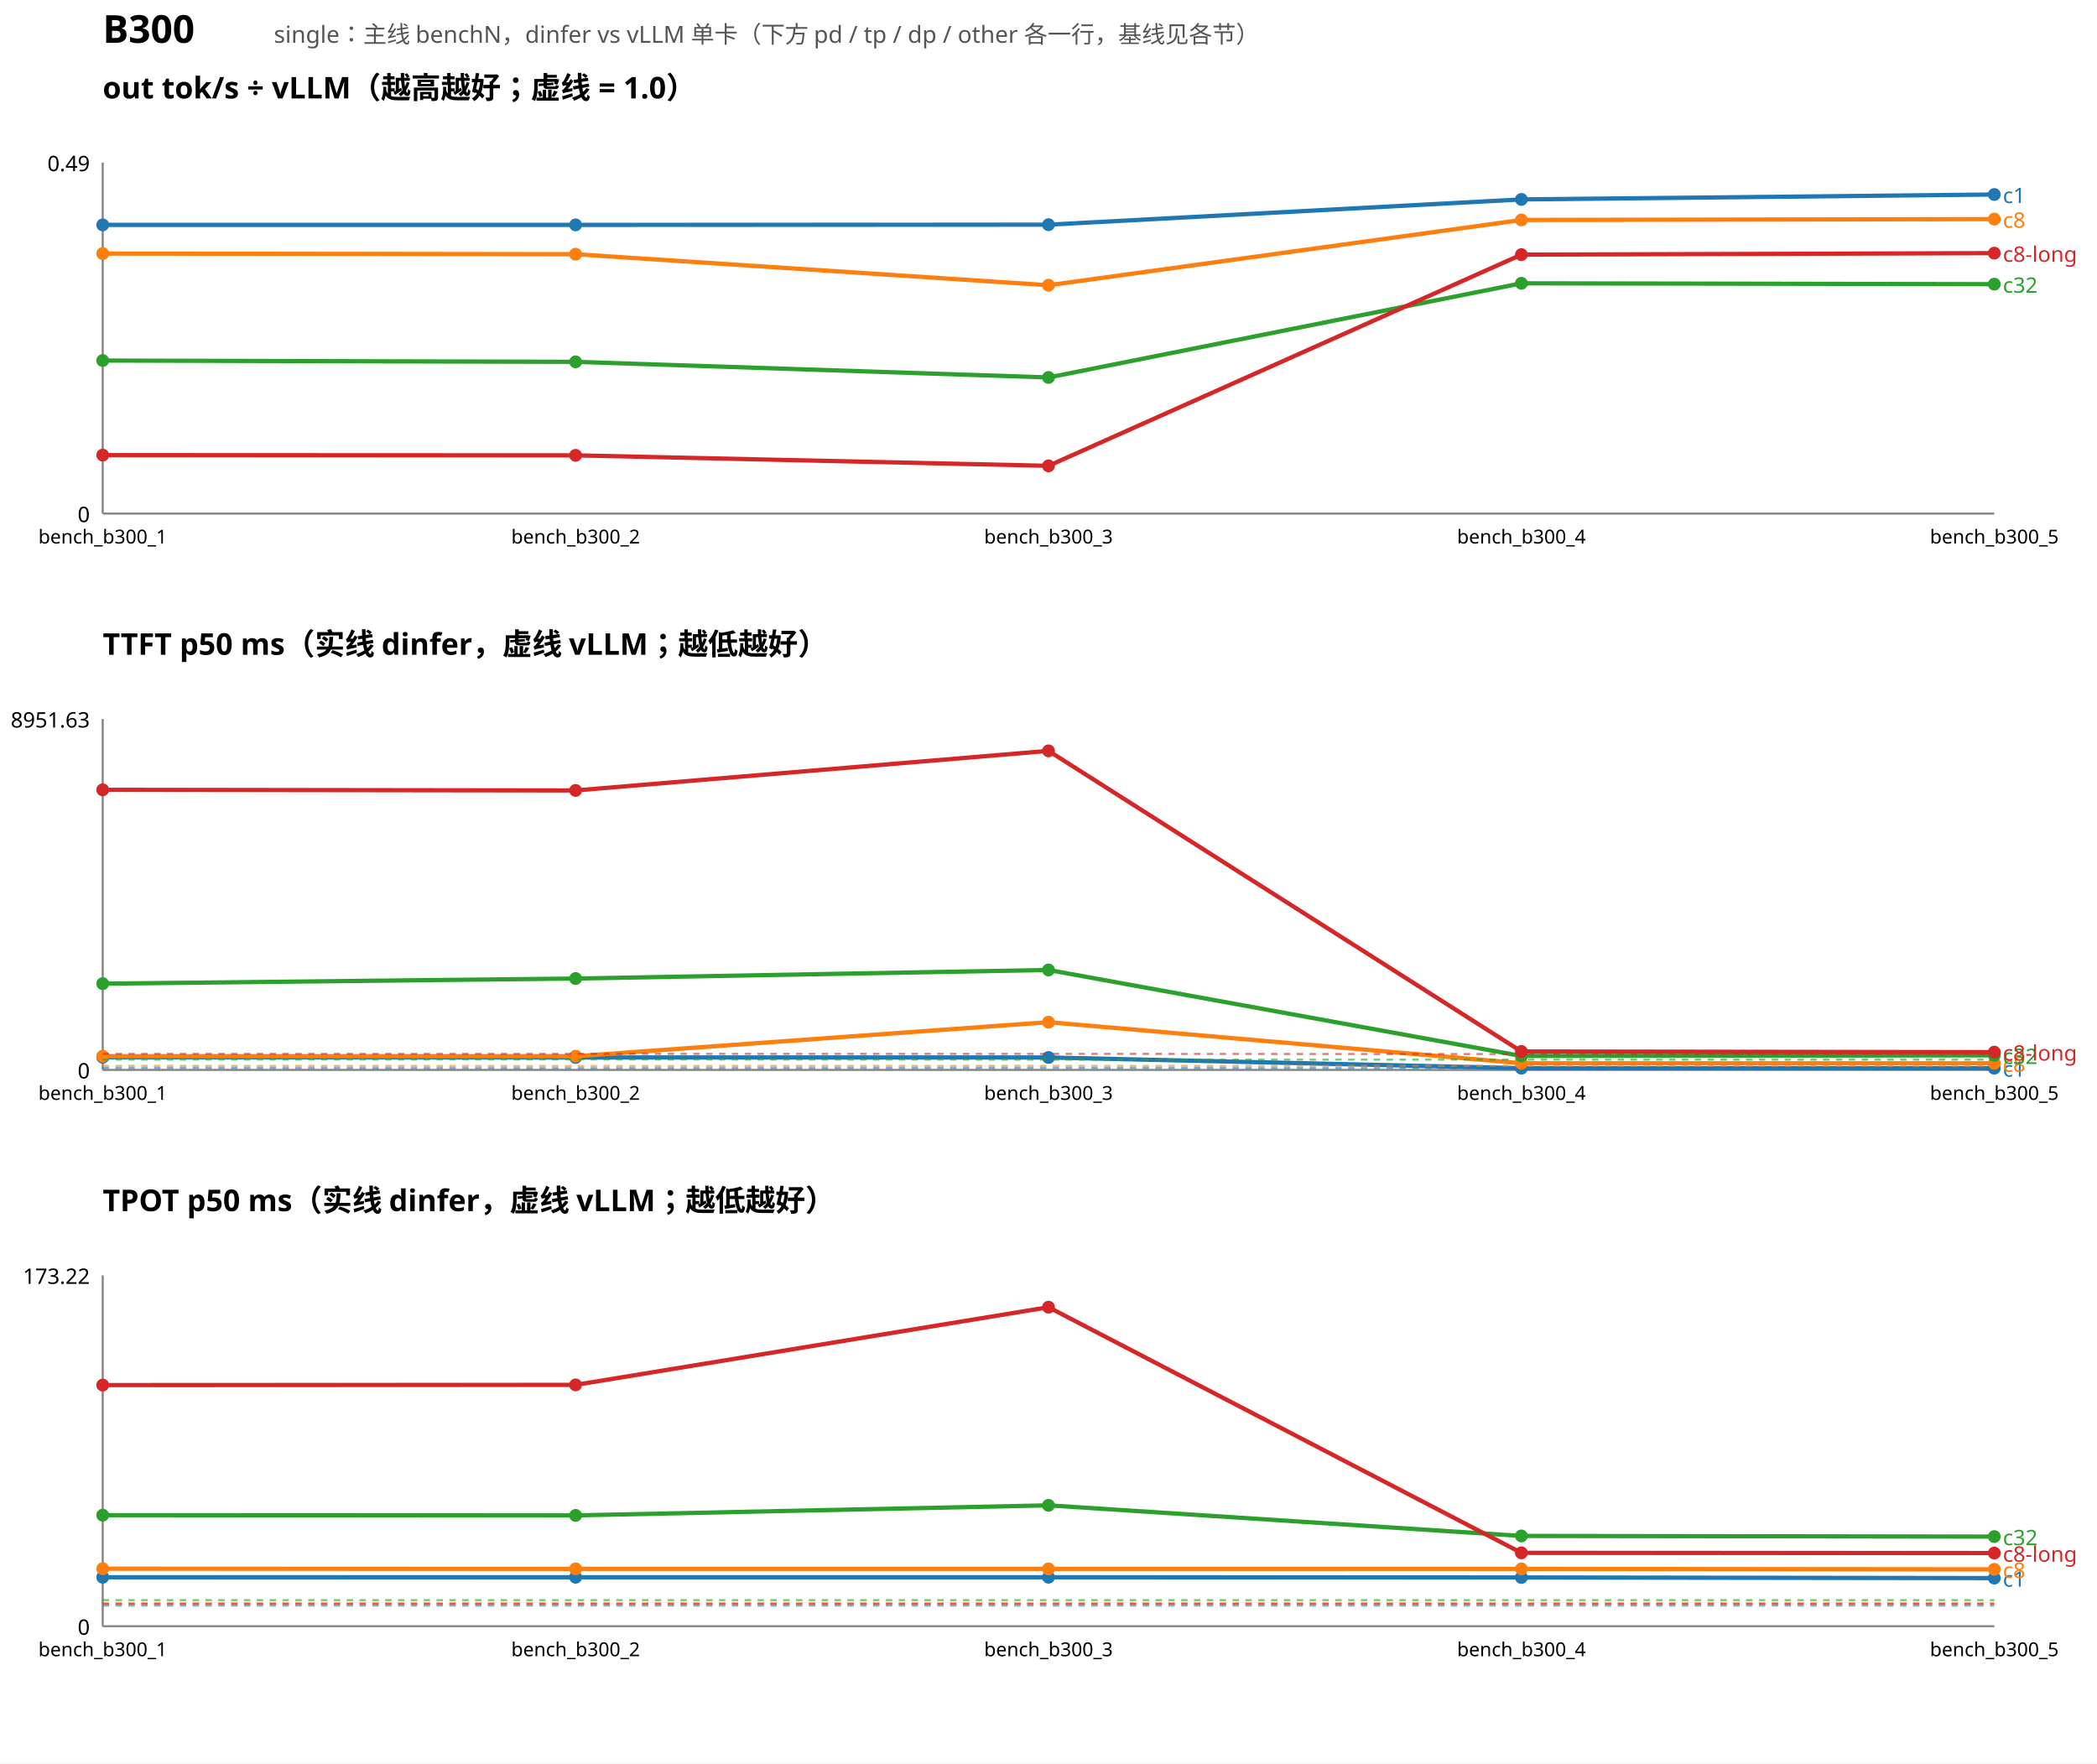
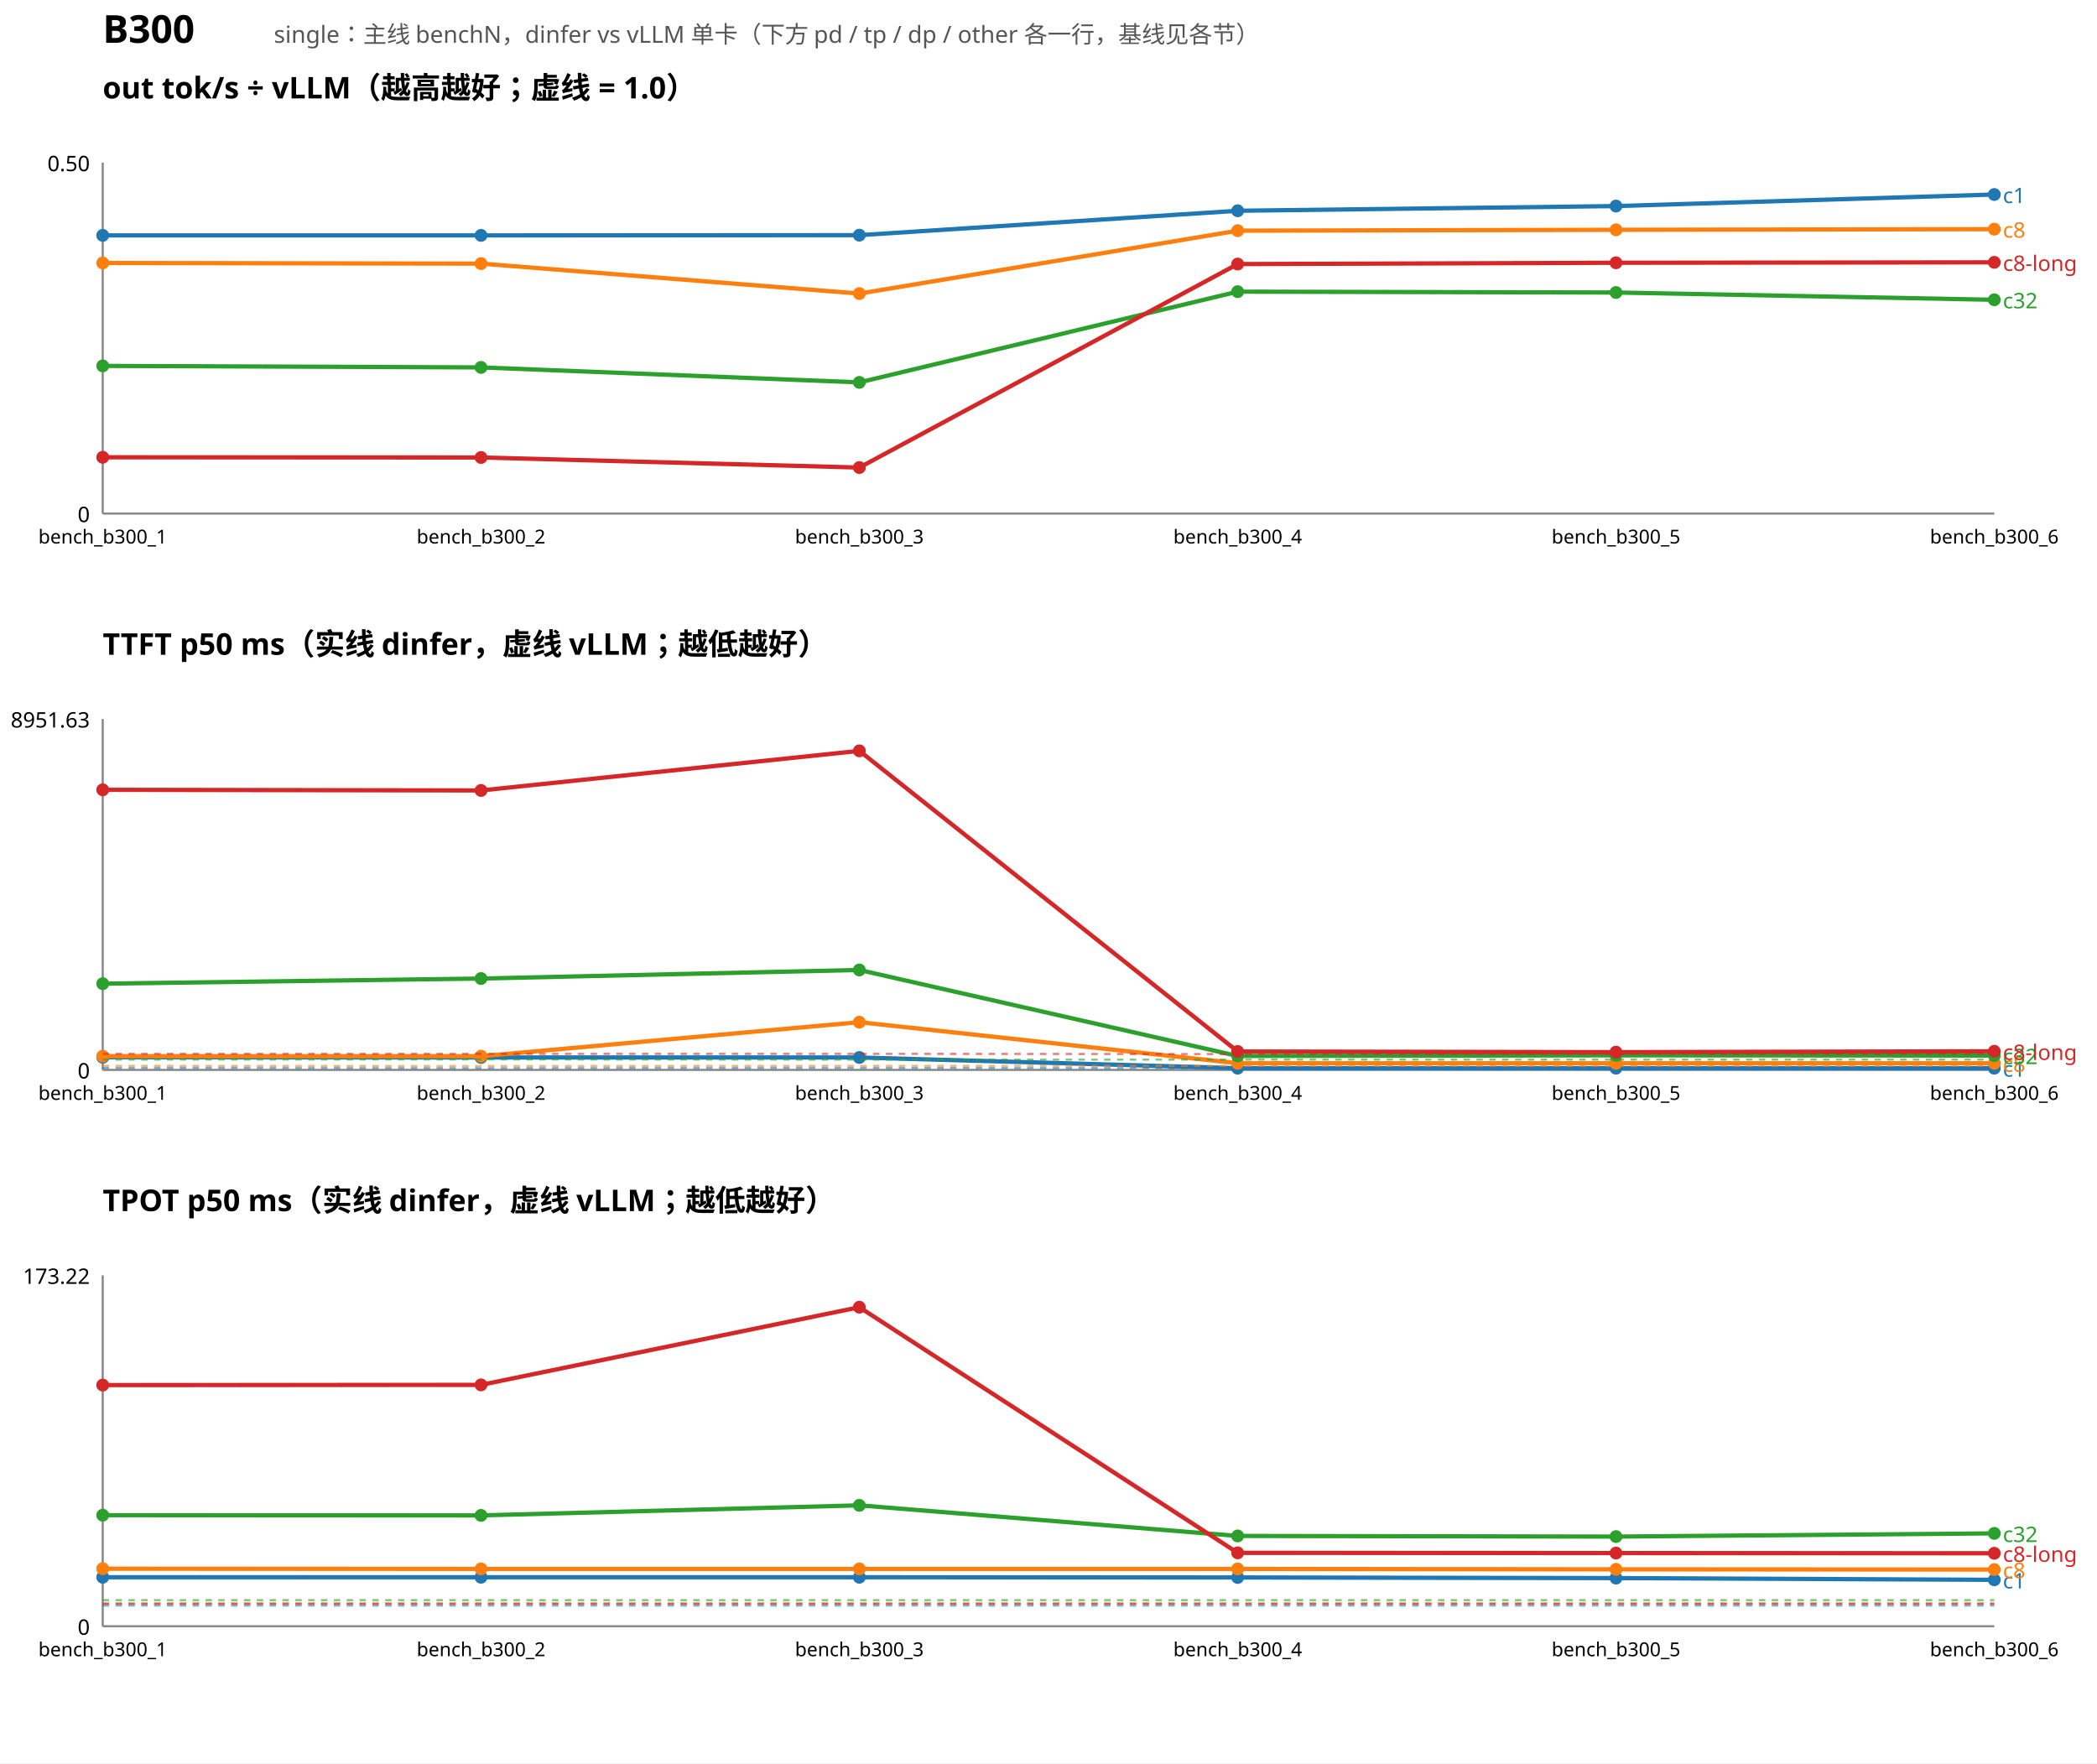
<svg xmlns="http://www.w3.org/2000/svg" width="980" height="824" font-family="sans-serif">
  <rect width="980" height="824" fill="white" />
  <text x="48" y="20" font-size="18" font-weight="bold">B300</text>
  <text x="128" y="20" font-size="11" fill="#555">single：主线 benchN，dinfer vs vLLM 单卡（下方 pd / tp / dp / other 各一行，基线见各节）</text>
  <text x="48" y="46" font-size="14" font-weight="bold">out tok/s ÷ vLLM（越高越好；虚线 = 1.0）</text>
  <line x1="48" y1="240.0" x2="932" y2="240.0" stroke="#888" />
  <line x1="48" y1="76" x2="48" y2="240.0" stroke="#888" />
-   <text x="42" y="80" font-size="10" text-anchor="end">0.49</text>
+   <text x="42" y="80" font-size="10" text-anchor="end">0.50</text>
  <text x="42" y="244.0" font-size="10" text-anchor="end">0</text>
-   <line x1="48" y1="-97.239" x2="932" y2="-97.239" stroke="#444" stroke-dasharray="4 3" />
-   <text x="936" y="-93.239" font-size="10">vLLM = 1.0</text>
-   <polyline points="48.0,105.1 269.0,105.1 490.0,105.0 711.0,93.2 932.0,90.9" fill="none" stroke="#1f77b4" stroke-width="2" />
-   <circle cx="48.0" cy="105.1" r="3" fill="#1f77b4" />
-   <circle cx="269.0" cy="105.1" r="3" fill="#1f77b4" />
-   <circle cx="490.0" cy="105.0" r="3" fill="#1f77b4" />
-   <circle cx="711.0" cy="93.2" r="3" fill="#1f77b4" />
+   <line x1="48" y1="-85.01" x2="932" y2="-85.01" stroke="#444" stroke-dasharray="4 3" />
+   <text x="936" y="-81.01" font-size="10">vLLM = 1.0</text>
+   <polyline points="48.0,110.0 224.8,110.0 401.6,109.9 578.4,98.5 755.2,96.3 932.0,90.9" fill="none" stroke="#1f77b4" stroke-width="2" />
+   <circle cx="48.0" cy="110.0" r="3" fill="#1f77b4" />
+   <circle cx="224.8" cy="110.0" r="3" fill="#1f77b4" />
+   <circle cx="401.6" cy="109.9" r="3" fill="#1f77b4" />
+   <circle cx="578.4" cy="98.5" r="3" fill="#1f77b4" />
+   <circle cx="755.2" cy="96.3" r="3" fill="#1f77b4" />
  <circle cx="932.0" cy="90.9" r="3" fill="#1f77b4" />
  <text x="936" y="94.909" font-size="10" fill="#1f77b4">c1</text>
-   <polyline points="48.0,118.5 269.0,118.8 490.0,133.3 711.0,102.8 932.0,102.4" fill="none" stroke="#ff7f0e" stroke-width="2" />
-   <circle cx="48.0" cy="118.5" r="3" fill="#ff7f0e" />
-   <circle cx="269.0" cy="118.8" r="3" fill="#ff7f0e" />
-   <circle cx="490.0" cy="133.3" r="3" fill="#ff7f0e" />
-   <circle cx="711.0" cy="102.8" r="3" fill="#ff7f0e" />
-   <circle cx="932.0" cy="102.4" r="3" fill="#ff7f0e" />
-   <text x="936" y="106.426" font-size="10" fill="#ff7f0e">c8</text>
-   <polyline points="48.0,168.5 269.0,169.1 490.0,176.4 711.0,132.4 932.0,132.8" fill="none" stroke="#2ca02c" stroke-width="2" />
-   <circle cx="48.0" cy="168.5" r="3" fill="#2ca02c" />
-   <circle cx="269.0" cy="169.1" r="3" fill="#2ca02c" />
-   <circle cx="490.0" cy="176.4" r="3" fill="#2ca02c" />
-   <circle cx="711.0" cy="132.4" r="3" fill="#2ca02c" />
-   <circle cx="932.0" cy="132.8" r="3" fill="#2ca02c" />
-   <text x="936" y="136.821" font-size="10" fill="#2ca02c">c32</text>
-   <polyline points="48.0,212.7 269.0,212.8 490.0,217.7 711.0,119.0 932.0,118.3" fill="none" stroke="#d62728" stroke-width="2" />
-   <circle cx="48.0" cy="212.7" r="3" fill="#d62728" />
-   <circle cx="269.0" cy="212.8" r="3" fill="#d62728" />
-   <circle cx="490.0" cy="217.7" r="3" fill="#d62728" />
-   <circle cx="711.0" cy="119.0" r="3" fill="#d62728" />
-   <circle cx="932.0" cy="118.3" r="3" fill="#d62728" />
-   <text x="936" y="122.347" font-size="10" fill="#d62728">c8-long</text>
+   <polyline points="48.0,122.9 224.8,123.2 401.6,137.2 578.4,107.8 755.2,107.4 932.0,107.1" fill="none" stroke="#ff7f0e" stroke-width="2" />
+   <circle cx="48.0" cy="122.9" r="3" fill="#ff7f0e" />
+   <circle cx="224.8" cy="123.2" r="3" fill="#ff7f0e" />
+   <circle cx="401.6" cy="137.2" r="3" fill="#ff7f0e" />
+   <circle cx="578.4" cy="107.8" r="3" fill="#ff7f0e" />
+   <circle cx="755.2" cy="107.4" r="3" fill="#ff7f0e" />
+   <circle cx="932.0" cy="107.1" r="3" fill="#ff7f0e" />
+   <text x="936" y="111.065" font-size="10" fill="#ff7f0e">c8</text>
+   <polyline points="48.0,171.0 224.8,171.7 401.6,178.7 578.4,136.3 755.2,136.7 932.0,140.1" fill="none" stroke="#2ca02c" stroke-width="2" />
+   <circle cx="48.0" cy="171.0" r="3" fill="#2ca02c" />
+   <circle cx="224.8" cy="171.7" r="3" fill="#2ca02c" />
+   <circle cx="401.6" cy="178.7" r="3" fill="#2ca02c" />
+   <circle cx="578.4" cy="136.3" r="3" fill="#2ca02c" />
+   <circle cx="755.2" cy="136.7" r="3" fill="#2ca02c" />
+   <circle cx="932.0" cy="140.1" r="3" fill="#2ca02c" />
+   <text x="936" y="144.084" font-size="10" fill="#2ca02c">c32</text>
+   <polyline points="48.0,213.7 224.8,213.8 401.6,218.5 578.4,123.4 755.2,122.8 932.0,122.6" fill="none" stroke="#d62728" stroke-width="2" />
+   <circle cx="48.0" cy="213.7" r="3" fill="#d62728" />
+   <circle cx="224.8" cy="213.8" r="3" fill="#d62728" />
+   <circle cx="401.6" cy="218.5" r="3" fill="#d62728" />
+   <circle cx="578.4" cy="123.4" r="3" fill="#d62728" />
+   <circle cx="755.2" cy="122.8" r="3" fill="#d62728" />
+   <circle cx="932.0" cy="122.6" r="3" fill="#d62728" />
+   <text x="936" y="126.605" font-size="10" fill="#d62728">c8-long</text>
  <text x="48.0" y="254.0" font-size="9" text-anchor="middle">bench_b300_1</text>
-   <text x="269.0" y="254.0" font-size="9" text-anchor="middle">bench_b300_2</text>
-   <text x="490.0" y="254.0" font-size="9" text-anchor="middle">bench_b300_3</text>
-   <text x="711.0" y="254.0" font-size="9" text-anchor="middle">bench_b300_4</text>
-   <text x="932.0" y="254.0" font-size="9" text-anchor="middle">bench_b300_5</text>
+   <text x="224.8" y="254.0" font-size="9" text-anchor="middle">bench_b300_2</text>
+   <text x="401.6" y="254.0" font-size="9" text-anchor="middle">bench_b300_3</text>
+   <text x="578.4" y="254.0" font-size="9" text-anchor="middle">bench_b300_4</text>
+   <text x="755.2" y="254.0" font-size="9" text-anchor="middle">bench_b300_5</text>
+   <text x="932.0" y="254.0" font-size="9" text-anchor="middle">bench_b300_6</text>
  <text x="48" y="306" font-size="14" font-weight="bold">TTFT p50 ms（实线 dinfer，虚线 vLLM；越低越好）</text>
  <line x1="48" y1="500.0" x2="932" y2="500.0" stroke="#888" />
  <line x1="48" y1="336" x2="48" y2="500.0" stroke="#888" />
  <text x="42" y="340" font-size="10" text-anchor="end">8951.63</text>
  <text x="42" y="504.0" font-size="10" text-anchor="end">0</text>
-   <polyline points="48.0,494.1 269.0,494.2 490.0,494.2 711.0,499.2 932.0,499.2" fill="none" stroke="#1f77b4" stroke-width="2" />
+   <polyline points="48.0,494.1 224.8,494.2 401.6,494.2 578.4,499.2 755.2,499.2 932.0,499.2" fill="none" stroke="#1f77b4" stroke-width="2" />
  <circle cx="48.0" cy="494.1" r="3" fill="#1f77b4" />
-   <circle cx="269.0" cy="494.2" r="3" fill="#1f77b4" />
-   <circle cx="490.0" cy="494.2" r="3" fill="#1f77b4" />
-   <circle cx="711.0" cy="499.2" r="3" fill="#1f77b4" />
+   <circle cx="224.8" cy="494.2" r="3" fill="#1f77b4" />
+   <circle cx="401.6" cy="494.2" r="3" fill="#1f77b4" />
+   <circle cx="578.4" cy="499.2" r="3" fill="#1f77b4" />
+   <circle cx="755.2" cy="499.2" r="3" fill="#1f77b4" />
  <circle cx="932.0" cy="499.2" r="3" fill="#1f77b4" />
-   <polyline points="48.0,499.1 269.0,499.2 490.0,499.1 711.0,499.2 932.0,499.2" fill="none" stroke="#1f77b4" stroke-width="1" stroke-dasharray="3 3" opacity="0.6" />
-   <text x="936" y="503.167" font-size="10" fill="#1f77b4">c1</text>
-   <polyline points="48.0,493.6 269.0,493.6 490.0,477.7 711.0,496.9 932.0,496.9" fill="none" stroke="#ff7f0e" stroke-width="2" />
+   <polyline points="48.0,499.1 224.8,499.2 401.6,499.1 578.4,499.2 755.2,499.2 932.0,499.1" fill="none" stroke="#1f77b4" stroke-width="1" stroke-dasharray="3 3" opacity="0.6" />
+   <text x="936" y="503.17" font-size="10" fill="#1f77b4">c1</text>
+   <polyline points="48.0,493.6 224.8,493.6 401.6,477.7 578.4,496.9 755.2,496.9 932.0,496.9" fill="none" stroke="#ff7f0e" stroke-width="2" />
  <circle cx="48.0" cy="493.6" r="3" fill="#ff7f0e" />
-   <circle cx="269.0" cy="493.6" r="3" fill="#ff7f0e" />
-   <circle cx="490.0" cy="477.7" r="3" fill="#ff7f0e" />
-   <circle cx="711.0" cy="496.9" r="3" fill="#ff7f0e" />
+   <circle cx="224.8" cy="493.6" r="3" fill="#ff7f0e" />
+   <circle cx="401.6" cy="477.7" r="3" fill="#ff7f0e" />
+   <circle cx="578.4" cy="496.9" r="3" fill="#ff7f0e" />
+   <circle cx="755.2" cy="496.9" r="3" fill="#ff7f0e" />
  <circle cx="932.0" cy="496.9" r="3" fill="#ff7f0e" />
-   <polyline points="48.0,498.1 269.0,498.2 490.0,498.1 711.0,498.1 932.0,498.2" fill="none" stroke="#ff7f0e" stroke-width="1" stroke-dasharray="3 3" opacity="0.6" />
-   <text x="936" y="500.92" font-size="10" fill="#ff7f0e">c8</text>
-   <polyline points="48.0,459.7 269.0,457.3 490.0,453.3 711.0,493.5 932.0,493.2" fill="none" stroke="#2ca02c" stroke-width="2" />
+   <polyline points="48.0,498.1 224.8,498.2 401.6,498.1 578.4,498.1 755.2,498.2 932.0,498.1" fill="none" stroke="#ff7f0e" stroke-width="1" stroke-dasharray="3 3" opacity="0.6" />
+   <text x="936" y="500.912" font-size="10" fill="#ff7f0e">c8</text>
+   <polyline points="48.0,459.7 224.8,457.3 401.6,453.3 578.4,493.5 755.2,493.2 932.0,493.3" fill="none" stroke="#2ca02c" stroke-width="2" />
  <circle cx="48.0" cy="459.7" r="3" fill="#2ca02c" />
-   <circle cx="269.0" cy="457.3" r="3" fill="#2ca02c" />
-   <circle cx="490.0" cy="453.3" r="3" fill="#2ca02c" />
-   <circle cx="711.0" cy="493.5" r="3" fill="#2ca02c" />
-   <circle cx="932.0" cy="493.2" r="3" fill="#2ca02c" />
-   <polyline points="48.0,495.2 269.0,495.1 490.0,495.2 711.0,495.2 932.0,495.2" fill="none" stroke="#2ca02c" stroke-width="1" stroke-dasharray="3 3" opacity="0.6" />
-   <text x="936" y="497.243" font-size="10" fill="#2ca02c">c32</text>
-   <polyline points="48.0,369.1 269.0,369.4 490.0,350.9 711.0,491.4 932.0,491.7" fill="none" stroke="#d62728" stroke-width="2" />
+   <circle cx="224.8" cy="457.3" r="3" fill="#2ca02c" />
+   <circle cx="401.6" cy="453.3" r="3" fill="#2ca02c" />
+   <circle cx="578.4" cy="493.5" r="3" fill="#2ca02c" />
+   <circle cx="755.2" cy="493.2" r="3" fill="#2ca02c" />
+   <circle cx="932.0" cy="493.3" r="3" fill="#2ca02c" />
+   <polyline points="48.0,495.2 224.8,495.1 401.6,495.2 578.4,495.2 755.2,495.2 932.0,495.2" fill="none" stroke="#2ca02c" stroke-width="1" stroke-dasharray="3 3" opacity="0.6" />
+   <text x="936" y="497.288" font-size="10" fill="#2ca02c">c32</text>
+   <polyline points="48.0,369.1 224.8,369.4 401.6,350.9 578.4,491.4 755.2,491.7 932.0,491.3" fill="none" stroke="#d62728" stroke-width="2" />
  <circle cx="48.0" cy="369.1" r="3" fill="#d62728" />
-   <circle cx="269.0" cy="369.4" r="3" fill="#d62728" />
-   <circle cx="490.0" cy="350.9" r="3" fill="#d62728" />
-   <circle cx="711.0" cy="491.4" r="3" fill="#d62728" />
-   <circle cx="932.0" cy="491.7" r="3" fill="#d62728" />
-   <polyline points="48.0,492.5 269.0,492.5 490.0,492.5 711.0,492.6 932.0,492.5" fill="none" stroke="#d62728" stroke-width="1" stroke-dasharray="3 3" opacity="0.6" />
-   <text x="936" y="495.655" font-size="10" fill="#d62728">c8-long</text>
+   <circle cx="224.8" cy="369.4" r="3" fill="#d62728" />
+   <circle cx="401.6" cy="350.9" r="3" fill="#d62728" />
+   <circle cx="578.4" cy="491.4" r="3" fill="#d62728" />
+   <circle cx="755.2" cy="491.7" r="3" fill="#d62728" />
+   <circle cx="932.0" cy="491.3" r="3" fill="#d62728" />
+   <polyline points="48.0,492.5 224.8,492.5 401.6,492.5 578.4,492.6 755.2,492.5 932.0,492.5" fill="none" stroke="#d62728" stroke-width="1" stroke-dasharray="3 3" opacity="0.6" />
+   <text x="936" y="495.349" font-size="10" fill="#d62728">c8-long</text>
  <text x="48.0" y="514.0" font-size="9" text-anchor="middle">bench_b300_1</text>
-   <text x="269.0" y="514.0" font-size="9" text-anchor="middle">bench_b300_2</text>
-   <text x="490.0" y="514.0" font-size="9" text-anchor="middle">bench_b300_3</text>
-   <text x="711.0" y="514.0" font-size="9" text-anchor="middle">bench_b300_4</text>
-   <text x="932.0" y="514.0" font-size="9" text-anchor="middle">bench_b300_5</text>
+   <text x="224.8" y="514.0" font-size="9" text-anchor="middle">bench_b300_2</text>
+   <text x="401.6" y="514.0" font-size="9" text-anchor="middle">bench_b300_3</text>
+   <text x="578.4" y="514.0" font-size="9" text-anchor="middle">bench_b300_4</text>
+   <text x="755.2" y="514.0" font-size="9" text-anchor="middle">bench_b300_5</text>
+   <text x="932.0" y="514.0" font-size="9" text-anchor="middle">bench_b300_6</text>
  <text x="48" y="566" font-size="14" font-weight="bold">TPOT p50 ms（实线 dinfer，虚线 vLLM；越低越好）</text>
  <line x1="48" y1="760.0" x2="932" y2="760.0" stroke="#888" />
  <line x1="48" y1="596" x2="48" y2="760.0" stroke="#888" />
  <text x="42" y="600" font-size="10" text-anchor="end">173.22</text>
  <text x="42" y="764.0" font-size="10" text-anchor="end">0</text>
-   <polyline points="48.0,737.1 269.0,737.1 490.0,737.1 711.0,737.2 932.0,737.5" fill="none" stroke="#1f77b4" stroke-width="2" />
+   <polyline points="48.0,737.1 224.8,737.1 401.6,737.1 578.4,737.2 755.2,737.5 932.0,738.3" fill="none" stroke="#1f77b4" stroke-width="2" />
  <circle cx="48.0" cy="737.1" r="3" fill="#1f77b4" />
-   <circle cx="269.0" cy="737.1" r="3" fill="#1f77b4" />
-   <circle cx="490.0" cy="737.1" r="3" fill="#1f77b4" />
-   <circle cx="711.0" cy="737.2" r="3" fill="#1f77b4" />
-   <circle cx="932.0" cy="737.5" r="3" fill="#1f77b4" />
-   <polyline points="48.0,750.3 269.0,750.3 490.0,750.3 711.0,750.3 932.0,750.3" fill="none" stroke="#1f77b4" stroke-width="1" stroke-dasharray="3 3" opacity="0.6" />
-   <text x="936" y="741.507" font-size="10" fill="#1f77b4">c1</text>
-   <polyline points="48.0,733.1 269.0,733.2 490.0,733.2 711.0,733.2 932.0,733.4" fill="none" stroke="#ff7f0e" stroke-width="2" />
+   <circle cx="224.8" cy="737.1" r="3" fill="#1f77b4" />
+   <circle cx="401.6" cy="737.1" r="3" fill="#1f77b4" />
+   <circle cx="578.4" cy="737.2" r="3" fill="#1f77b4" />
+   <circle cx="755.2" cy="737.5" r="3" fill="#1f77b4" />
+   <circle cx="932.0" cy="738.3" r="3" fill="#1f77b4" />
+   <polyline points="48.0,750.3 224.8,750.3 401.6,750.3 578.4,750.3 755.2,750.3 932.0,750.3" fill="none" stroke="#1f77b4" stroke-width="1" stroke-dasharray="3 3" opacity="0.6" />
+   <text x="936" y="742.329" font-size="10" fill="#1f77b4">c1</text>
+   <polyline points="48.0,733.1 224.8,733.2 401.6,733.2 578.4,733.2 755.2,733.4 932.0,733.5" fill="none" stroke="#ff7f0e" stroke-width="2" />
  <circle cx="48.0" cy="733.1" r="3" fill="#ff7f0e" />
-   <circle cx="269.0" cy="733.2" r="3" fill="#ff7f0e" />
-   <circle cx="490.0" cy="733.2" r="3" fill="#ff7f0e" />
-   <circle cx="711.0" cy="733.2" r="3" fill="#ff7f0e" />
-   <circle cx="932.0" cy="733.4" r="3" fill="#ff7f0e" />
-   <polyline points="48.0,749.4 269.0,749.4 490.0,749.4 711.0,749.4 932.0,749.4" fill="none" stroke="#ff7f0e" stroke-width="1" stroke-dasharray="3 3" opacity="0.6" />
-   <text x="936" y="737.432" font-size="10" fill="#ff7f0e">c8</text>
-   <polyline points="48.0,708.1 269.0,708.2 490.0,703.5 711.0,717.8 932.0,718.1" fill="none" stroke="#2ca02c" stroke-width="2" />
+   <circle cx="224.8" cy="733.2" r="3" fill="#ff7f0e" />
+   <circle cx="401.6" cy="733.2" r="3" fill="#ff7f0e" />
+   <circle cx="578.4" cy="733.2" r="3" fill="#ff7f0e" />
+   <circle cx="755.2" cy="733.4" r="3" fill="#ff7f0e" />
+   <circle cx="932.0" cy="733.5" r="3" fill="#ff7f0e" />
+   <polyline points="48.0,749.4 224.8,749.4 401.6,749.4 578.4,749.4 755.2,749.4 932.0,749.4" fill="none" stroke="#ff7f0e" stroke-width="1" stroke-dasharray="3 3" opacity="0.6" />
+   <text x="936" y="737.478" font-size="10" fill="#ff7f0e">c8</text>
+   <polyline points="48.0,708.1 224.8,708.2 401.6,703.5 578.4,717.8 755.2,718.1 932.0,716.6" fill="none" stroke="#2ca02c" stroke-width="2" />
  <circle cx="48.0" cy="708.1" r="3" fill="#2ca02c" />
-   <circle cx="269.0" cy="708.2" r="3" fill="#2ca02c" />
-   <circle cx="490.0" cy="703.5" r="3" fill="#2ca02c" />
-   <circle cx="711.0" cy="717.8" r="3" fill="#2ca02c" />
-   <circle cx="932.0" cy="718.1" r="3" fill="#2ca02c" />
-   <polyline points="48.0,747.8 269.0,747.8 490.0,747.8 711.0,747.8 932.0,747.8" fill="none" stroke="#2ca02c" stroke-width="1" stroke-dasharray="3 3" opacity="0.6" />
-   <text x="936" y="722.133" font-size="10" fill="#2ca02c">c32</text>
-   <polyline points="48.0,647.3 269.0,647.2 490.0,610.9 711.0,725.7 932.0,725.8" fill="none" stroke="#d62728" stroke-width="2" />
+   <circle cx="224.8" cy="708.2" r="3" fill="#2ca02c" />
+   <circle cx="401.6" cy="703.5" r="3" fill="#2ca02c" />
+   <circle cx="578.4" cy="717.8" r="3" fill="#2ca02c" />
+   <circle cx="755.2" cy="718.1" r="3" fill="#2ca02c" />
+   <circle cx="932.0" cy="716.6" r="3" fill="#2ca02c" />
+   <polyline points="48.0,747.8 224.8,747.8 401.6,747.8 578.4,747.8 755.2,747.8 932.0,747.8" fill="none" stroke="#2ca02c" stroke-width="1" stroke-dasharray="3 3" opacity="0.6" />
+   <text x="936" y="720.629" font-size="10" fill="#2ca02c">c32</text>
+   <polyline points="48.0,647.3 224.8,647.2 401.6,610.9 578.4,725.7 755.2,725.8 932.0,725.9" fill="none" stroke="#d62728" stroke-width="2" />
  <circle cx="48.0" cy="647.3" r="3" fill="#d62728" />
-   <circle cx="269.0" cy="647.2" r="3" fill="#d62728" />
-   <circle cx="490.0" cy="610.9" r="3" fill="#d62728" />
-   <circle cx="711.0" cy="725.7" r="3" fill="#d62728" />
-   <circle cx="932.0" cy="725.8" r="3" fill="#d62728" />
-   <polyline points="48.0,749.4 269.0,749.4 490.0,749.4 711.0,749.4 932.0,749.4" fill="none" stroke="#d62728" stroke-width="1" stroke-dasharray="3 3" opacity="0.6" />
-   <text x="936" y="729.842" font-size="10" fill="#d62728">c8-long</text>
+   <circle cx="224.8" cy="647.2" r="3" fill="#d62728" />
+   <circle cx="401.6" cy="610.9" r="3" fill="#d62728" />
+   <circle cx="578.4" cy="725.7" r="3" fill="#d62728" />
+   <circle cx="755.2" cy="725.8" r="3" fill="#d62728" />
+   <circle cx="932.0" cy="725.9" r="3" fill="#d62728" />
+   <polyline points="48.0,749.4 224.8,749.4 401.6,749.4 578.4,749.4 755.2,749.4 932.0,749.4" fill="none" stroke="#d62728" stroke-width="1" stroke-dasharray="3 3" opacity="0.6" />
+   <text x="936" y="729.901" font-size="10" fill="#d62728">c8-long</text>
  <text x="48.0" y="774.0" font-size="9" text-anchor="middle">bench_b300_1</text>
-   <text x="269.0" y="774.0" font-size="9" text-anchor="middle">bench_b300_2</text>
-   <text x="490.0" y="774.0" font-size="9" text-anchor="middle">bench_b300_3</text>
-   <text x="711.0" y="774.0" font-size="9" text-anchor="middle">bench_b300_4</text>
-   <text x="932.0" y="774.0" font-size="9" text-anchor="middle">bench_b300_5</text>
+   <text x="224.8" y="774.0" font-size="9" text-anchor="middle">bench_b300_2</text>
+   <text x="401.6" y="774.0" font-size="9" text-anchor="middle">bench_b300_3</text>
+   <text x="578.4" y="774.0" font-size="9" text-anchor="middle">bench_b300_4</text>
+   <text x="755.2" y="774.0" font-size="9" text-anchor="middle">bench_b300_5</text>
+   <text x="932.0" y="774.0" font-size="9" text-anchor="middle">bench_b300_6</text>
</svg>
